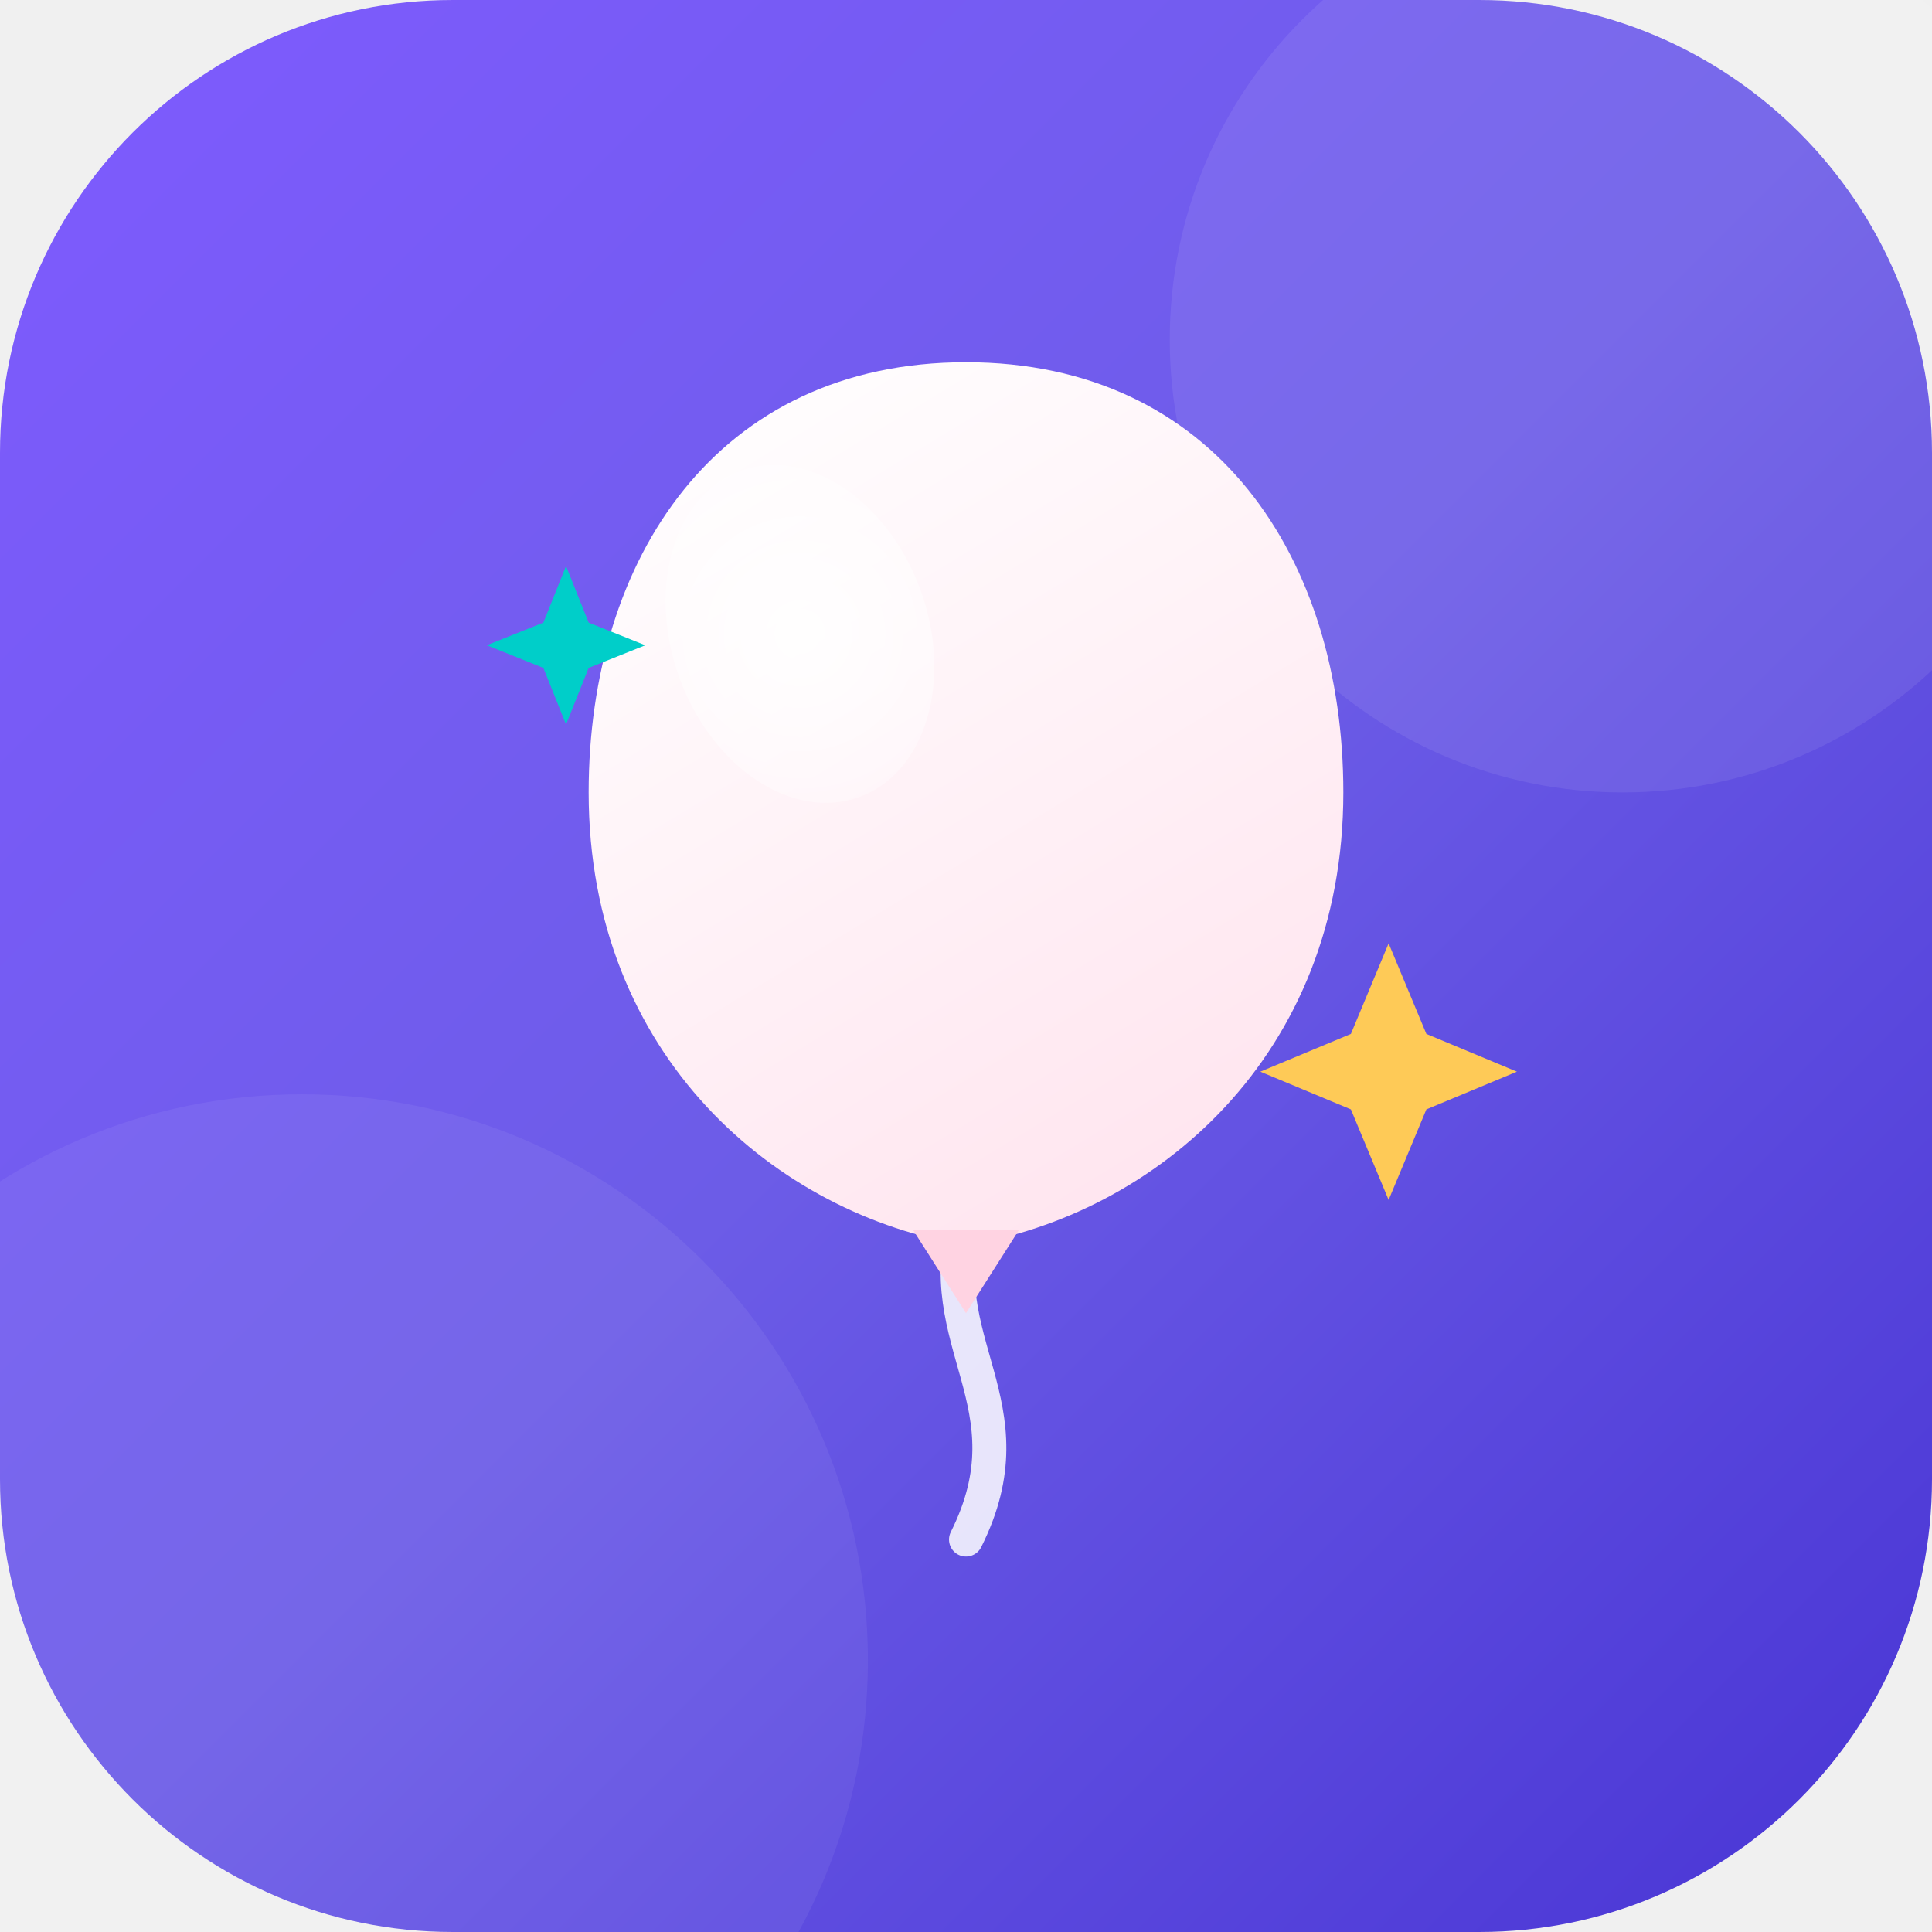
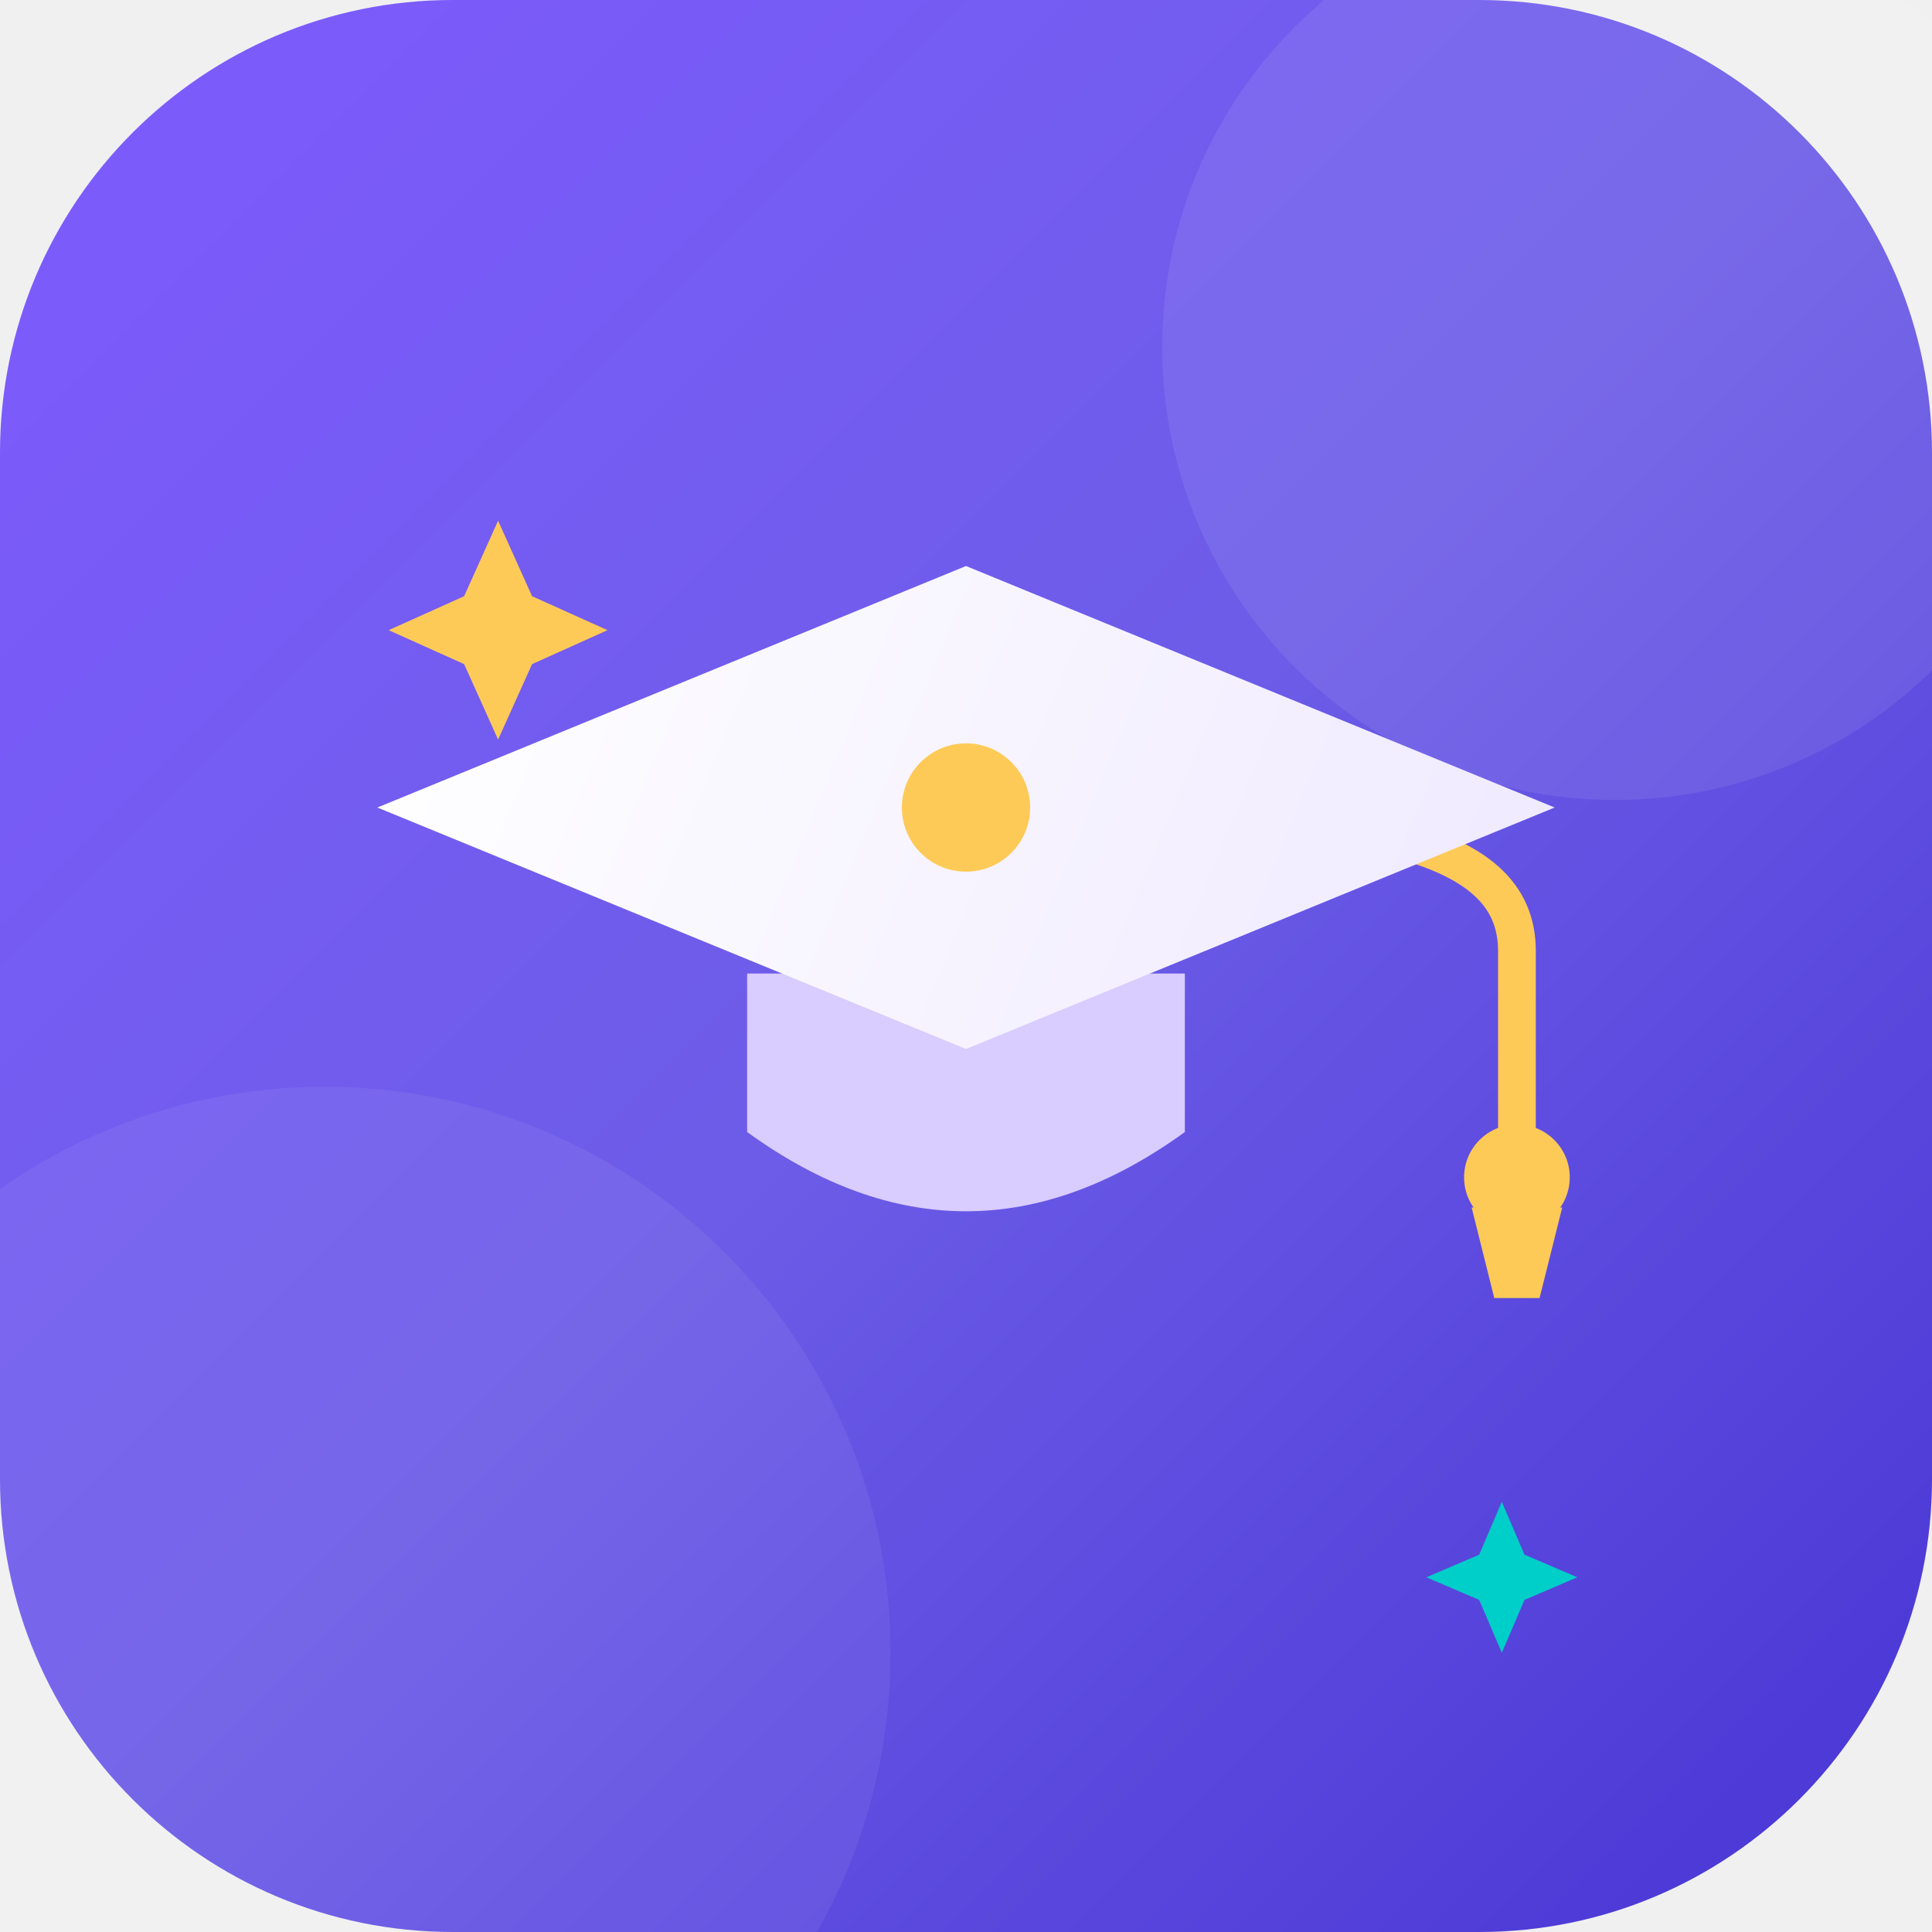
<svg xmlns="http://www.w3.org/2000/svg" width="512" height="512" viewBox="0 0 512 512" fill="none" role="img" aria-label="Belajar Yuk">
  <defs>
    <linearGradient id="bg" x1="0" y1="0" x2="512" y2="512" gradientUnits="userSpaceOnUse">
      <stop stop-color="#7F5BFF" />
      <stop offset="0.5" stop-color="#6C5CE7" />
      <stop offset="1" stop-color="#4834D4" />
    </linearGradient>
-     <linearGradient id="balloon" x1="176" y1="96" x2="336" y2="360" gradientUnits="userSpaceOnUse">
+     <linearGradient id="cap" x1="106" y1="152" x2="406" y2="276" gradientUnits="userSpaceOnUse">
      <stop stop-color="#FFFFFF" />
-       <stop offset="1" stop-color="#FFE0EC" />
+       <stop offset="1" stop-color="#EFE9FF" />
    </linearGradient>
-     <radialGradient id="shine" cx="0" cy="0" r="1" gradientUnits="userSpaceOnUse" gradientTransform="translate(212 168) rotate(45) scale(70)">
-       <stop stop-color="#FFFFFF" />
-       <stop offset="1" stop-color="#FFFFFF" stop-opacity="0" />
-     </radialGradient>
  </defs>
  <rect width="512" height="512" rx="120" fill="url(#bg)" />
-   <circle cx="430" cy="90" r="120" fill="#FFFFFF" opacity="0.08" />
-   <circle cx="80" cy="440" r="150" fill="#FFFFFF" opacity="0.06" />
-   <path d="M256 322 C 246 356, 274 372, 256 408" stroke="#FFFFFF" stroke-width="9" stroke-linecap="round" opacity="0.85" />
-   <path d="M256 96 C 322 96, 356 148, 356 210 C 356 280, 306 322, 256 330 C 206 322, 156 280, 156 210 C 156 148, 190 96, 256 96 Z" fill="url(#balloon)" />
-   <path d="M242 326 L 270 326 L 256 348 Z" fill="#FFD3E2" />
-   <ellipse cx="212" cy="168" rx="34" ry="46" fill="url(#shine)" opacity="0.9" transform="rotate(-20 212 168)" />
-   <path d="M368 250 l 10 24 l 24 10 l -24 10 l -10 24 l -10 -24 l -24 -10 l 24 -10 Z" fill="#FECA57" />
-   <path d="M150 150 l 6 15 l 15 6 l -15 6 l -6 15 l -6 -15 l -15 -6 l 15 -6 Z" fill="#00CEC9" />
+   <circle cx="428" cy="92" r="120" fill="#FFFFFF" opacity="0.08" />
+   <circle cx="86" cy="438" r="150" fill="#FFFFFF" opacity="0.06" />
+   <path d="M256 214 C 360 214, 402 222, 402 252 L 402 300" stroke="#FECA57" stroke-width="10" stroke-linecap="round" fill="none" />
+   <circle cx="402" cy="312" r="14" fill="#FECA57" />
+   <path d="M390 320 L 414 320 L 408 344 L 396 344 Z" fill="#FECA57" />
+   <path d="M198 258 L 314 258 L 314 300 Q 256 342 198 300 Z" fill="#D9CCFF" />
+   <path d="M256 150 L 412 214 L 256 278 L 100 214 Z" fill="url(#cap)" />
+   <circle cx="256" cy="214" r="17" fill="#FECA57" />
+   <path d="M132 138 l 9 20 l 20 9 l -20 9 l -9 20 l -9 -20 l -20 -9 l 20 -9 Z" fill="#FECA57" />
+   <path d="M398 398 l 6 14 l 14 6 l -14 6 l -6 14 l -6 -14 l -14 -6 l 14 -6 Z" fill="#00CEC9" />
</svg>
